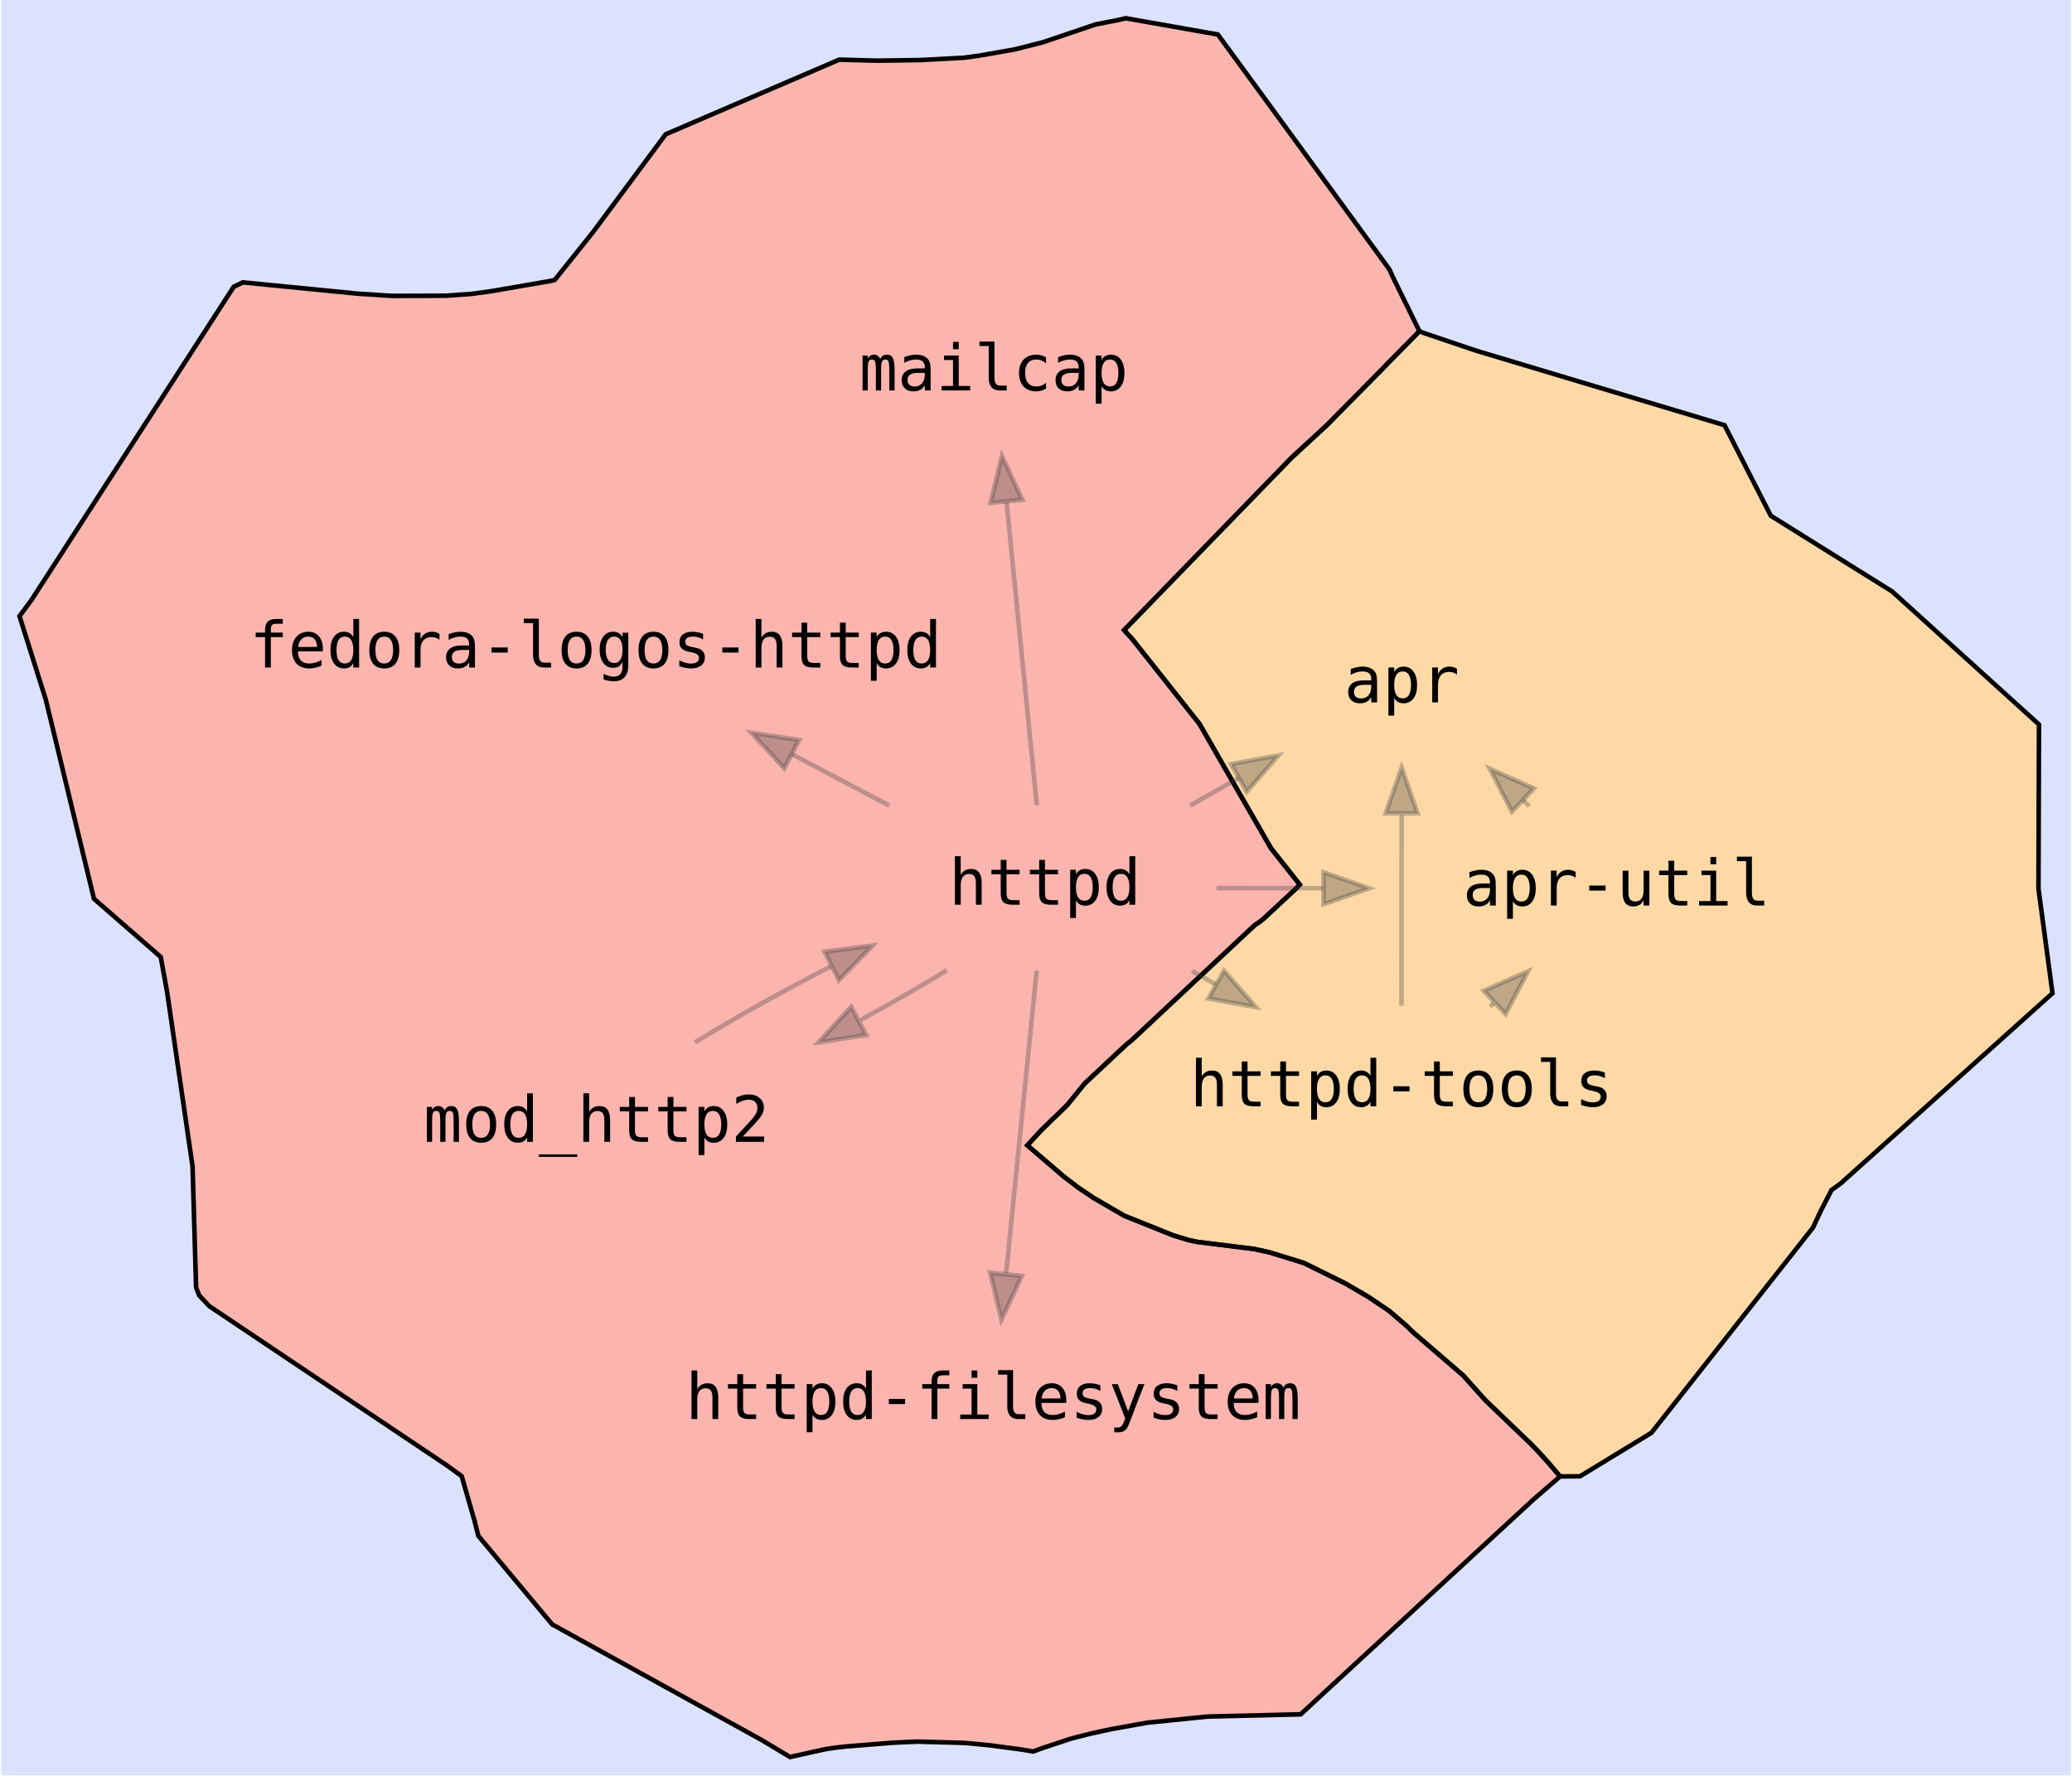
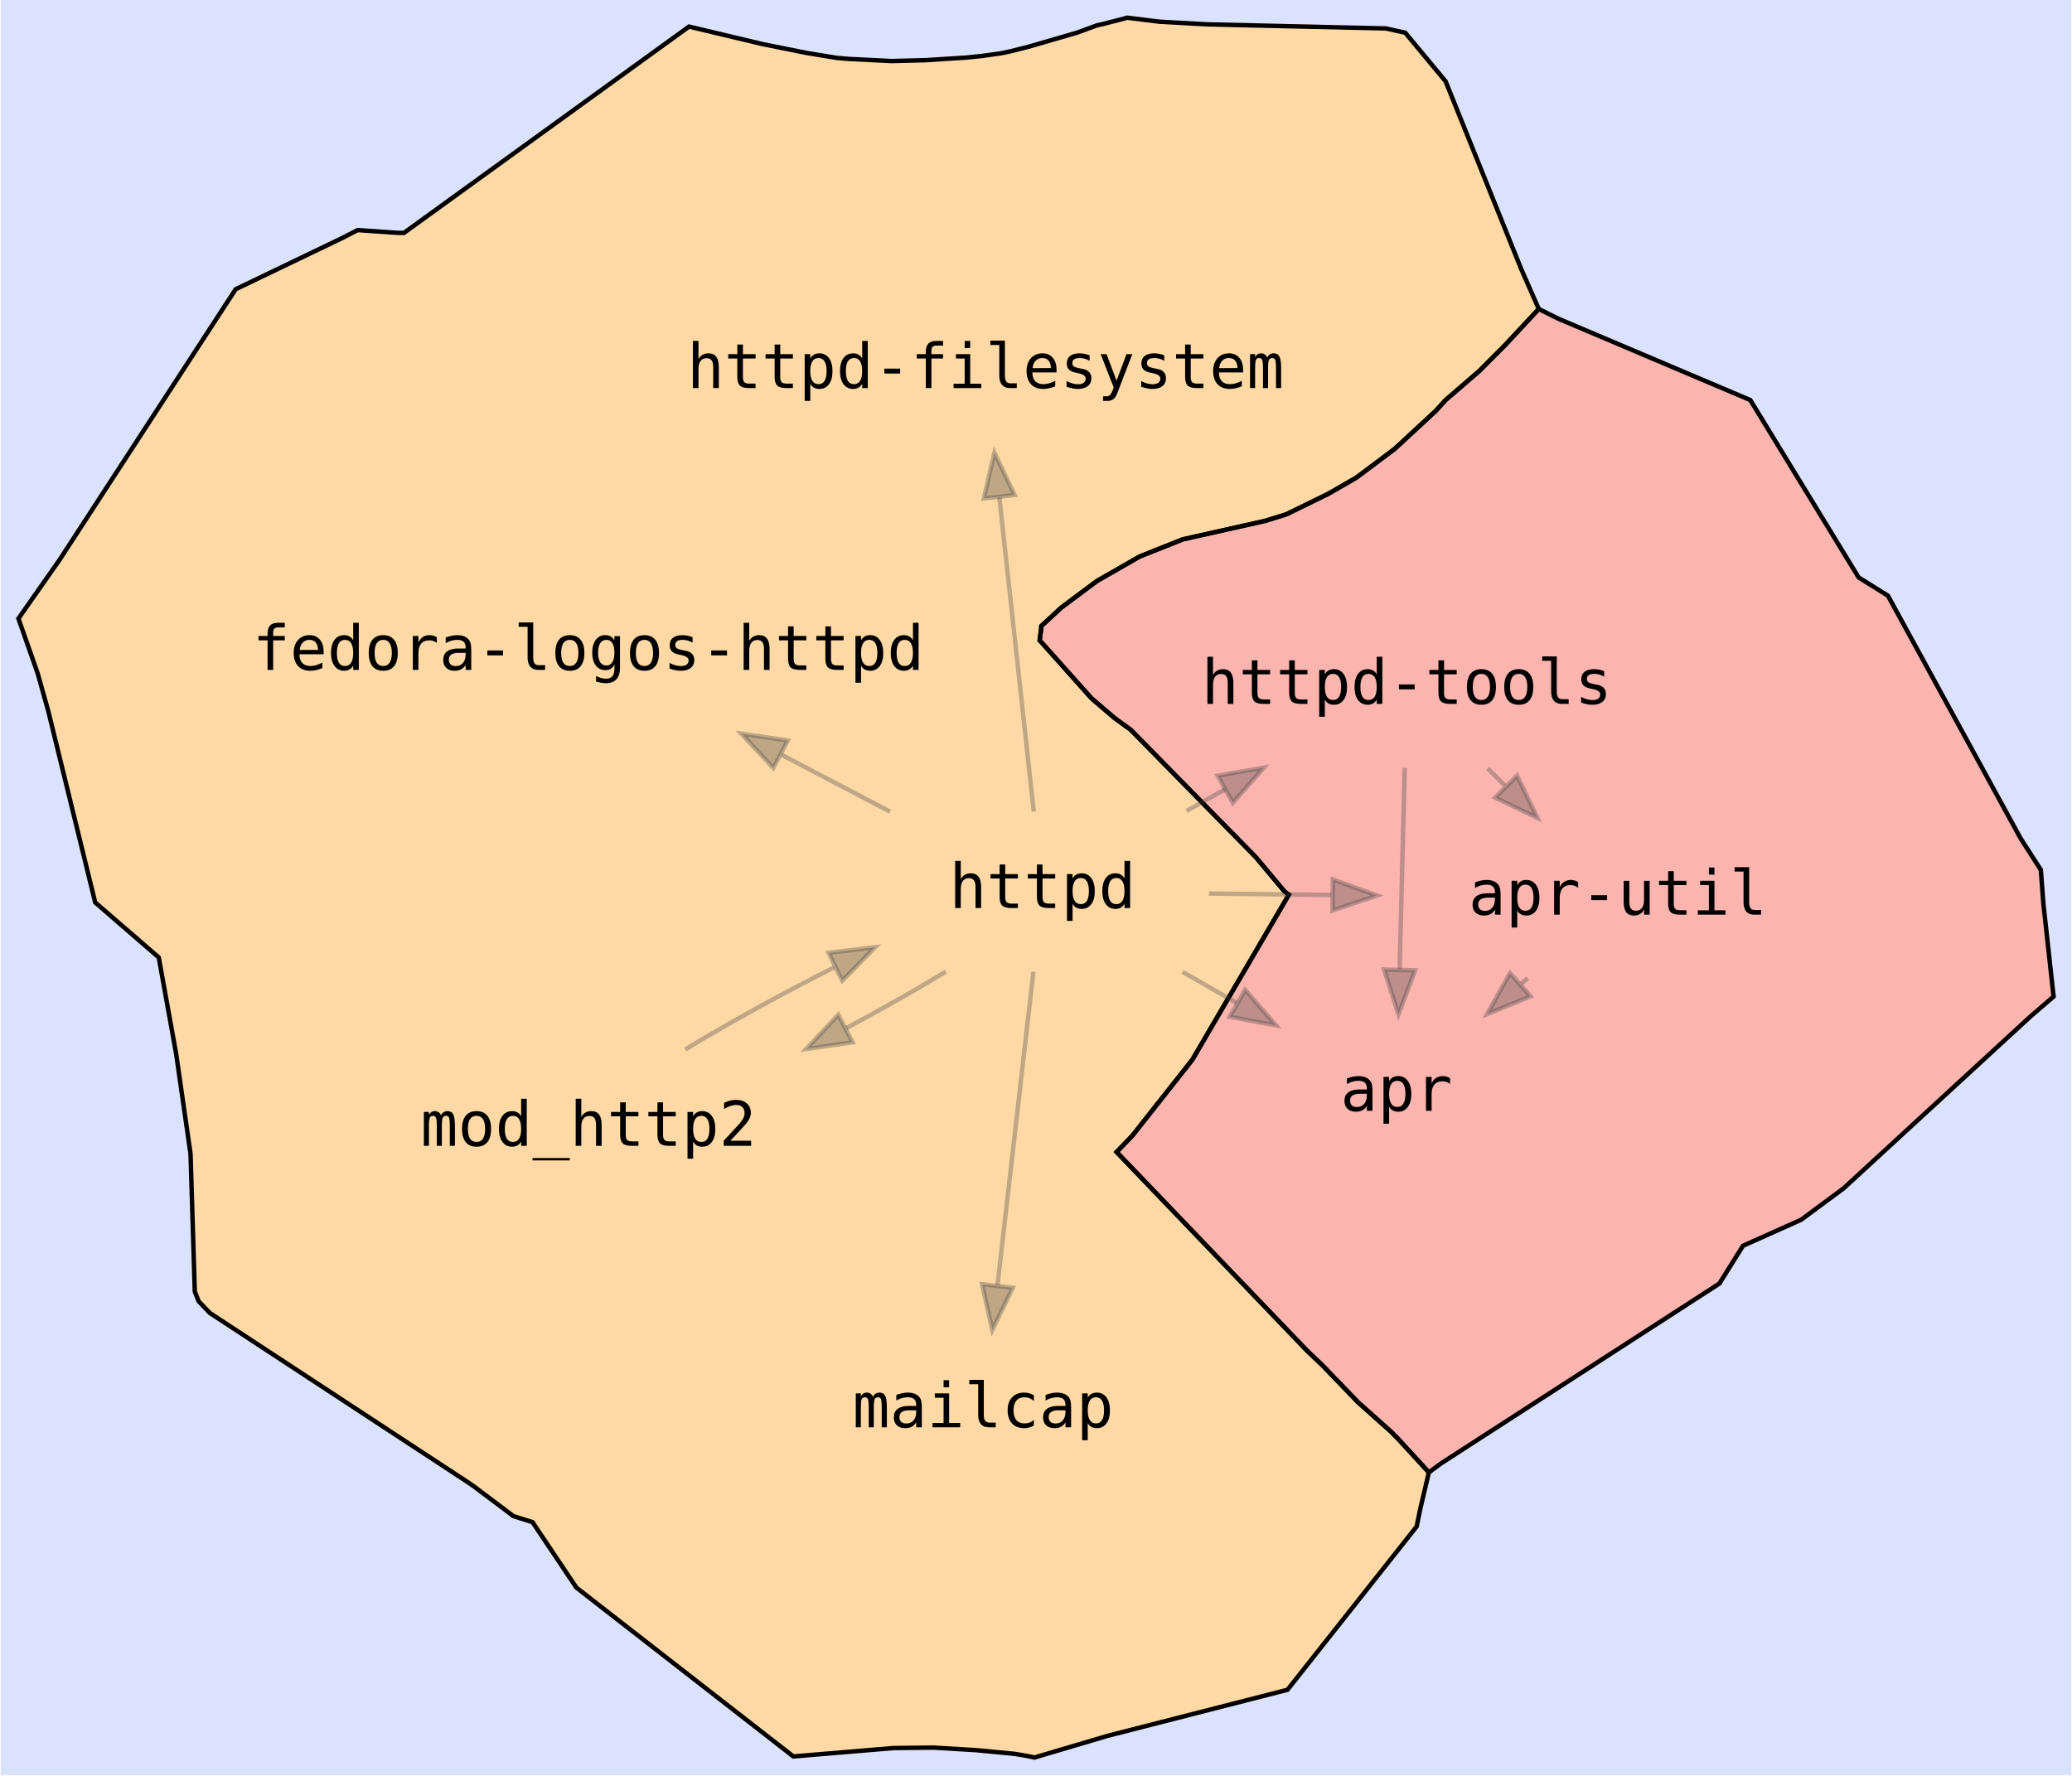
- <svg xmlns="http://www.w3.org/2000/svg" width="454pt" height="389pt" viewBox="0.00 0.00 453.56 389.10">
-   <g id="graph0" class="graph" transform="scale(1 1) rotate(0) translate(23.0566 325.3285)">
-     <polygon fill="#dae2ff" stroke="transparent" points="-23.057,63.774 -23.057,-325.329 430.506,-325.329 430.506,63.774 -23.057,63.774" />
-     <polygon fill="#fbb4ae" stroke="#fbb4ae" points="-2.741,-128.333 -13.287,-171.94 -19.057,-190.278 -16.448,-193.798 27.89,-262.471 29.885,-263.438 55.054,-260.961 62.642,-260.471 74.38,-260.511 80.097,-260.918 84.605,-261.545 97.565,-263.791 98.262,-263.983 106.632,-274.448 122.559,-295.892 160.589,-312.253 168.816,-312.032 178.415,-312.163 187.924,-312.677 191.093,-313.103 192.125,-247.872 196.589,-247.872 196.589,-247.872 192.125,-247.872 191.093,-313.103 199.159,-314.515 205.285,-316.082 216.822,-319.982 221.878,-320.974 223.399,-321.329 243.583,-317.765 281.186,-266.279 281.961,-264.545 287.76,-252.726 280.428,-245.297 280.206,-245.036 280.179,-245.007 267.488,-232.156 259.715,-224.991 223.044,-187.227 223.819,-186.34 224.331,-185.811 224.93,-185.128 239.573,-166.63 255.238,-139.383 261.533,-131.443 260.718,-130.577 253.637,-123.997 252.554,-123.144 251.682,-122.568 224.601,-97.235 223.622,-96.477 214.356,-87.804 210.611,-83.171 207.748,-80.375 207.379,-80.053 204.764,-77.489 201.831,-74.289 209.848,-67.421 212.988,-65.026 216.393,-62.742 223.084,-58.853 233.771,-54.563 237.133,-53.531 238.969,-53.137 251.451,-51.582 254.886,-50.839 262.457,-48.499 271.59,-43.981 276.533,-41.093 281.109,-38.014 284.664,-34.966 286.54,-33.172 297.349,-23.855 302.204,-18.427 312.183,-8.857 313.455,-7.552 315.818,-4.961 318.588,-1.721 312.804,3.281 261.728,50.418 241.313,50.91 228.15,52.247 220.233,53.662 215.741,54.638 211.293,55.775 204.778,57.944 203.095,58.57 200.264,58.095 193.576,57.208 189.109,56.774 187.197,56.656 177.644,56.404 172.397,56.638 162.109,57.462 159.588,57.753 157.536,58.062 155.883,12.221 158.054,-17.816 162.367,-17.816 163.58,-18.13 166.789,-18.13 166.191,-58.63 176.055,-66.094 176.916,-66.921 181.31,-17.92 184.724,-17.92 185.13,-18.423 189.43,-21.608 193.854,-22.728 193.854,-22.728 189.43,-21.608 185.13,-18.423 184.724,-17.92 181.31,-17.92 176.916,-66.921 176.055,-66.094 166.191,-58.63 166.789,-18.13 163.58,-18.13 162.367,-17.816 158.054,-17.816 155.883,12.221 157.536,58.062 149.813,59.774 143.564,56.029 97.678,30.707 81.498,11.304 80.694,8.098 77.844,-1.793 74.464,-4.234 22.546,-39.036 20.318,-41.403 19.645,-43.145 18.867,-69.686 13.287,-107.945 80.293,-84.368 82.032,-82.114 84.243,-80.87 86.076,-78.876 89.41,-78.876 89.534,-78.907 93.018,-78.907 96.528,-120.377 98.765,-79.28 102.675,-82.25 107.534,-83.501 112.582,-82.221 115.798,-79.901 116.624,-78.864 115.907,-77.943 112.609,-75.493 112.609,-75.493 115.907,-77.943 116.624,-78.864 120.112,-78.864 120.112,-78.864 116.624,-78.864 115.798,-79.901 112.582,-82.221 107.534,-83.501 102.675,-82.25 98.765,-79.28 96.528,-120.377 93.018,-78.907 89.534,-78.907 89.41,-78.876 86.076,-78.876 84.243,-80.87 87.243,-130.859 87.171,-130.862 83.273,-182.472 84.723,-182.863 88.708,-182.863 89.099,-182.965 91.886,-182.965 97.729,-220.058 97.971,-182.56 98.207,-182.497 103.399,-186.729 106.582,-187.523 112.183,-186.008 116.7,-182.441 116.977,-182.512 120.787,-182.512 120.859,-182.53 122.893,-233.06 126.54,-182.832 129.594,-182.832 132.946,-213.785 136.104,-183.015 139.614,-183.015 141.4,-182.543 143.14,-182.543 144.961,-183.022 144.961,-183.022 143.14,-182.543 141.4,-182.543 139.614,-183.015 136.104,-183.015 132.946,-213.785 129.594,-182.832 126.54,-182.832 122.893,-233.06 120.859,-182.53 120.787,-182.512 116.977,-182.512 116.7,-182.441 112.183,-186.008 106.582,-187.523 103.399,-186.729 98.207,-182.497 97.971,-182.56 97.729,-220.058 91.886,-182.965 89.099,-182.965 88.708,-182.863 84.723,-182.863 83.273,-182.472 87.171,-130.862 87.243,-130.859 84.243,-80.87 82.032,-82.114 80.293,-84.368 13.287,-107.945 11.898,-115.574 -2.741,-128.333 -2.741,-128.333" />
-     <polygon fill="#fed9a6" stroke="#fed9a6" points="210.611,-83.171 207.748,-80.375 207.379,-80.053 204.764,-77.489 201.831,-74.289 209.848,-67.421 212.988,-65.026 216.393,-62.742 223.084,-58.853 233.771,-54.563 237.133,-53.531 238.969,-53.137 251.451,-51.582 254.886,-50.839 262.457,-48.499 271.59,-43.981 276.533,-41.093 281.109,-38.014 284.664,-34.966 286.54,-33.172 297.349,-23.855 297.397,-30.758 296.866,-43.151 292.193,-85.526 288.955,-83.117 284.187,-81.88 284.187,-81.88 288.955,-83.117 292.193,-85.526 296.866,-43.151 297.397,-30.758 297.349,-23.855 302.204,-18.427 312.183,-8.857 313.455,-7.552 315.818,-4.961 318.588,-1.721 322.952,-1.746 338.609,-11.286 374.016,-56.265 375.695,-59.868 378.078,-64.492 359.323,-82.425 352.395,-88.323 349.05,-92.078 341.059,-98.665 340.162,-99.574 335.888,-103.091 333.628,-104.536 330.351,-106.079 328.242,-126.204 323.869,-128.349 321.916,-130.219 324.577,-132.96 328.48,-134.915 328.48,-134.915 324.577,-132.96 321.916,-130.219 323.869,-128.349 328.242,-126.204 330.351,-106.079 333.628,-104.536 335.888,-103.091 340.162,-99.574 341.059,-98.665 349.05,-92.078 352.395,-88.323 359.323,-82.425 355.512,-123.307 355.512,-123.307 359.323,-82.425 378.078,-64.492 380.133,-65.978 426.506,-107.631 423.431,-130.55 423.546,-166.533 391.362,-195.688 364.77,-212.284 354.628,-232.131 300.033,-248.512 288.527,-252.408 287.76,-252.726 280.428,-245.297 280.206,-245.036 280.179,-245.007 267.488,-232.156 259.715,-224.991 223.044,-187.227 223.819,-186.34 224.331,-185.811 224.93,-185.128 239.573,-166.63 255.238,-139.383 261.533,-131.443 260.718,-130.577 253.637,-123.997 252.554,-123.144 251.682,-122.568 224.601,-97.235 223.622,-96.477 214.356,-87.804 210.611,-83.171 210.611,-83.171" />
-     <polyline fill="none" stroke="#000000" points="207.748,-80.375 210.611,-83.171 214.356,-87.804 223.622,-96.477 224.601,-97.235 251.682,-122.568 252.554,-123.144 253.637,-123.997 260.718,-130.577 261.533,-131.443 255.238,-139.383 239.573,-166.63 224.93,-185.128 224.331,-185.811 223.819,-186.34 223.044,-187.227 259.715,-224.991 267.488,-232.156 280.179,-245.007 280.206,-245.036 280.428,-245.297 287.76,-252.726 281.961,-264.545 281.186,-266.279 243.583,-317.765 223.399,-321.329 221.878,-320.974 216.822,-319.982 205.285,-316.082 199.159,-314.515 191.093,-313.103 187.924,-312.677 178.415,-312.163 168.816,-312.032 160.589,-312.253 122.559,-295.892 106.632,-274.448 98.262,-263.983 97.565,-263.791 84.605,-261.545 80.097,-260.918 74.38,-260.511 62.642,-260.471 55.054,-260.961 29.885,-263.438 27.89,-262.471 -16.448,-193.798 -19.057,-190.278 -13.287,-171.94 -2.741,-128.333 11.898,-115.574 13.287,-107.945 18.867,-69.686 19.645,-43.145 20.318,-41.403 22.546,-39.036 74.464,-4.234 77.844,-1.793 80.694,8.098 81.498,11.304 97.678,30.707 143.564,56.029 149.813,59.774 157.536,58.062 159.588,57.753 162.109,57.462 172.397,56.638 177.644,56.404 187.197,56.656 189.109,56.774 193.576,57.208 200.264,58.095 203.095,58.57 204.778,57.944 211.293,55.775 215.741,54.638 220.233,53.662 228.15,52.247 241.313,50.91 261.728,50.418 312.804,3.281 318.588,-1.721 315.818,-4.961 313.455,-7.552 312.183,-8.857 302.204,-18.427 297.349,-23.855 286.54,-33.172 284.664,-34.966 281.109,-38.014 276.533,-41.093 271.59,-43.981 262.457,-48.499 254.886,-50.839 251.451,-51.582 238.969,-53.137 237.133,-53.531 233.771,-54.563 223.084,-58.853 216.393,-62.742 212.988,-65.026 209.848,-67.421 201.831,-74.289 204.764,-77.489 207.379,-80.053 207.748,-80.375 " />
-     <polyline fill="none" stroke="#000000" points="280.179,-245.007 267.488,-232.156 259.715,-224.991 223.044,-187.227 223.819,-186.34 224.331,-185.811 224.93,-185.128 239.573,-166.63 255.238,-139.383 261.533,-131.443 260.718,-130.577 253.637,-123.997 252.554,-123.144 251.682,-122.568 224.601,-97.235 223.622,-96.477 214.356,-87.804 210.611,-83.171 207.748,-80.375 207.379,-80.053 204.764,-77.489 201.831,-74.289 209.848,-67.421 212.988,-65.026 216.393,-62.742 223.084,-58.853 233.771,-54.563 237.133,-53.531 238.969,-53.137 251.451,-51.582 254.886,-50.839 262.457,-48.499 271.59,-43.981 276.533,-41.093 281.109,-38.014 284.664,-34.966 286.54,-33.172 297.349,-23.855 302.204,-18.427 312.183,-8.857 313.455,-7.552 315.818,-4.961 318.588,-1.721 322.952,-1.746 338.609,-11.286 374.016,-56.265 375.695,-59.868 378.078,-64.492 380.133,-65.978 426.506,-107.631 423.431,-130.55 423.546,-166.533 391.362,-195.688 364.77,-212.284 354.628,-232.131 300.033,-248.512 288.527,-252.408 287.76,-252.726 280.428,-245.297 280.206,-245.036 280.179,-245.007 " />
+ <svg xmlns="http://www.w3.org/2000/svg" width="468pt" height="401pt" viewBox="0.00 0.00 467.67 401.00">
+   <g id="graph0" class="graph" transform="scale(1 1) rotate(0) translate(25.5125 336.705)">
+     <polygon fill="#dae2ff" stroke="transparent" points="-25.512,64.293 -25.512,-336.705 442.159,-336.705 442.159,64.293 -25.512,64.293" />
+     <polygon fill="#fbb4ae" stroke="#fbb4ae" points="264.887,-220.538 260.069,-219.042 241.453,-214.868 231.722,-210.987 222.083,-205.463 214.037,-199.458 209.522,-195.288 209.506,-194.815 209.151,-192.074 220.9,-178.92 226.135,-174.459 229.739,-171.844 257.994,-143.056 264.486,-135.3 265.432,-134.613 243.648,-97.349 230.125,-80.217 226.53,-76.485 269.513,-31.636 273.022,-28.298 281.047,-19.971 288.568,-13.257 290.247,-11.543 297.058,-4.118 299.865,-6.183 362.666,-46.762 368.013,-55.306 381.161,-61.193 390.762,-68.304 433.089,-107.239 438.159,-111.593 435.853,-132.647 435.276,-140.229 430.707,-147.339 400.744,-202.149 394.134,-206.263 369.658,-246.34 326.169,-264.771 323.047,-206.386 318.529,-183.591 318.529,-183.591 323.047,-206.386 326.169,-264.771 321.879,-266.914 314.254,-258.73 308.419,-252.882 308.323,-203.756 308.323,-203.756 308.419,-252.882 300.825,-246.328 298.616,-243.893 289.373,-235.333 280.67,-228.807 280.543,-203.444 284.103,-182.699 286.574,-184.547 292.761,-186.213 295.787,-185.465 301.244,-181.001 297.274,-178.039 291.896,-176.632 292.96,-151.116 287.581,-146.928 282.136,-141.829 307.126,-138.899 317.293,-133.825 307.385,-128.731 285.416,-126.155 289.032,-122.33 293.441,-118.471 293.441,-118.471 289.032,-122.33 285.416,-126.155 307.385,-128.731 317.293,-133.825 307.126,-138.899 282.136,-141.829 287.581,-146.928 292.96,-151.116 291.896,-176.632 297.274,-178.039 301.244,-181.001 295.787,-185.465 292.761,-186.213 286.574,-184.547 284.103,-182.699 280.543,-203.444 280.67,-228.807 274.309,-225.146 264.887,-220.538 264.887,-220.538" />
+     <polygon fill="#fed9a6" stroke="#fed9a6" points="81.461,-.876 80.208,-1.757 21.715,-40.129 19.189,-42.771 18.319,-44.992 17.374,-75.669 17.334,-76.257 14.11,-98.66 80.218,-87.852 82.535,-85.366 83.771,-84.858 87.385,-81.425 88.188,-81.425 89.834,-81.85 92.765,-81.85 97.012,-127.052 98.404,-81.957 102.128,-84.783 107.869,-86.314 111.483,-85.423 116.016,-81.968 116.385,-81.49 112.313,-78.38 112.313,-78.38 116.385,-81.49 116.016,-81.968 111.483,-85.423 107.869,-86.314 104.517,-108.371 103.839,-135.113 109.052,-135.382 109.304,-156.871 106.86,-184.236 112.556,-185.728 115.717,-188.074 119.064,-155.862 119.207,-135.367 127.812,-135.329 125.501,-188.841 126.443,-189.084 129.91,-189.084 132.376,-223.533 136.238,-189.029 139.334,-189.029 139.334,-189.029 136.238,-189.029 132.376,-223.533 129.91,-189.084 126.443,-189.084 125.501,-188.841 127.812,-135.329 119.207,-135.367 119.064,-155.862 115.717,-188.074 112.556,-185.728 106.86,-184.236 109.304,-156.871 109.052,-135.382 103.839,-135.113 104.517,-108.371 107.869,-86.314 102.128,-84.783 98.404,-81.957 97.012,-127.052 92.765,-81.85 89.834,-81.85 88.188,-81.425 87.385,-81.425 83.771,-84.858 82.535,-85.366 80.218,-87.852 14.11,-98.66 10.181,-120.434 -4.173,-132.855 -14.766,-176.055 -17.162,-184.595 -21.512,-196.99 -12.223,-210.246 27.546,-271.367 51.709,-282.983 55.105,-284.733 63.944,-284.116 65.555,-284.091 129.952,-330.7 146.41,-326.776 156.623,-324.721 163.273,-323.636 165.962,-323.4 175.731,-322.914 183.389,-323.113 192.644,-323.704 195.895,-324.034 199.995,-324.603 200.847,-324.753 202.681,-325.146 206.547,-326.12 217.565,-329.321 222.107,-330.984 223.468,-331.286 228.253,-332.516 228.898,-332.705 236.209,-331.808 246.877,-331.207 287.376,-330.279 291.725,-329.309 300.839,-318.341 317.926,-275.909 321.879,-266.914 314.254,-258.73 308.419,-252.882 300.825,-246.328 298.616,-243.893 289.373,-235.333 280.67,-228.807 274.309,-225.146 264.887,-220.538 260.069,-219.042 241.453,-214.868 231.722,-210.987 222.083,-205.463 214.037,-199.458 209.522,-195.288 209.506,-194.815 209.151,-192.074 220.9,-178.92 226.135,-174.459 229.739,-171.844 257.994,-143.056 264.486,-135.3 265.432,-134.613 243.648,-97.349 230.125,-80.217 226.53,-76.485 222.325,-76.834 222.554,-83.85 226.443,-128.116 226.443,-128.116 222.554,-83.85 222.325,-76.834 226.53,-76.485 269.513,-31.636 273.022,-28.298 281.047,-19.971 288.568,-13.257 290.247,-11.543 297.058,-4.118 295.117,4.118 294.306,8.098 265.126,44.989 224.464,55.4 208.676,60.079 208.036,60.293 205.968,59.872 203.542,59.466 194.79,58.627 185.09,58.046 176.088,58.155 153.519,60.047 104.505,21.902 94.6,7.12 101.794,-1.576 104.366,-4.49 174.602,-11.5 176.944,-14.399 165.804,-17.837 177.115,-21.948 178.677,-21.309 185.01,-64.059 184.192,-18.045 187.696,-18.045 189.019,-19.513 189.019,-19.513 187.696,-18.045 184.192,-18.045 185.01,-64.059 178.677,-21.309 177.115,-21.948 165.804,-17.837 176.944,-14.399 174.602,-11.5 104.366,-4.49 101.794,-1.576 94.6,7.12 90.238,5.745 89.967,5.515 81.461,-.876 81.461,-.876" />
+     <polyline fill="none" stroke="#000000" points="299.865,-6.183 297.058,-4.118 290.247,-11.543 288.568,-13.257 281.047,-19.971 273.022,-28.298 269.513,-31.636 226.53,-76.485 230.125,-80.217 243.648,-97.349 265.432,-134.613 264.486,-135.3 257.994,-143.056 229.739,-171.844 226.135,-174.459 220.9,-178.92 209.151,-192.074 209.506,-194.815 209.522,-195.288 214.037,-199.458 222.083,-205.463 231.722,-210.987 241.453,-214.868 260.069,-219.042 264.887,-220.538 274.309,-225.146 280.67,-228.807 289.373,-235.333 298.616,-243.893 300.825,-246.328 308.419,-252.882 314.254,-258.73 321.879,-266.914 326.169,-264.771 369.658,-246.34 394.134,-206.263 400.744,-202.149 430.707,-147.339 435.276,-140.229 435.853,-132.647 438.159,-111.593 433.089,-107.239 390.762,-68.304 381.161,-61.193 368.013,-55.306 362.666,-46.762 299.865,-6.183 " />
+     <polyline fill="none" stroke="#000000" points="220.9,-178.92 226.135,-174.459 229.739,-171.844 257.994,-143.056 264.486,-135.3 265.432,-134.613 243.648,-97.349 230.125,-80.217 226.53,-76.485 269.513,-31.636 273.022,-28.298 281.047,-19.971 288.568,-13.257 290.247,-11.543 297.058,-4.118 295.117,4.118 294.306,8.098 265.126,44.989 224.464,55.4 208.676,60.079 208.036,60.293 205.968,59.872 203.542,59.466 194.79,58.627 185.09,58.046 176.088,58.155 153.519,60.047 104.505,21.902 94.6,7.12 90.238,5.745 89.967,5.515 81.461,-.876 80.208,-1.757 21.715,-40.129 19.189,-42.771 18.319,-44.992 17.374,-75.669 17.334,-76.257 14.11,-98.66 10.181,-120.434 -4.173,-132.855 -14.766,-176.055 -17.162,-184.595 -21.512,-196.99 -12.223,-210.246 27.546,-271.367 51.709,-282.983 55.105,-284.733 63.944,-284.116 65.555,-284.091 129.952,-330.7 146.41,-326.776 156.623,-324.721 163.273,-323.636 165.962,-323.4 175.731,-322.914 183.389,-323.113 192.644,-323.704 195.895,-324.034 199.995,-324.603 200.847,-324.753 202.681,-325.146 206.547,-326.12 217.565,-329.321 222.107,-330.984 223.468,-331.286 228.253,-332.516 228.898,-332.705 236.209,-331.808 246.877,-331.207 287.376,-330.279 291.725,-329.309 300.839,-318.341 317.926,-275.909 321.879,-266.914 314.254,-258.73 308.419,-252.882 300.825,-246.328 298.616,-243.893 289.373,-235.333 280.67,-228.807 274.309,-225.146 264.887,-220.538 260.069,-219.042 241.453,-214.868 231.722,-210.987 222.083,-205.463 214.037,-199.458 209.522,-195.288 209.506,-194.815 209.151,-192.074 220.9,-178.92 " />
    <g id="edge1" class="edge">
-       <path fill="none" stroke="#444444" stroke-opacity="0.333" d="M237.499,-148.769C241.013,-150.762 244.608,-152.802 248.166,-154.82" />
-       <polygon fill="#444444" fill-opacity="0.333" stroke="#444444" stroke-opacity="0.333" points="246.44,-157.865 256.865,-159.755 249.894,-151.777 246.44,-157.865" />
+       <path fill="none" stroke="#444444" stroke-opacity="0.333" d="M319.399,-115.777C318.926,-115.358 318.45,-114.937 317.973,-114.514" />
+       <polygon fill="#444444" fill-opacity="0.333" stroke="#444444" stroke-opacity="0.333" points="320.021,-111.652 310.215,-107.64 315.379,-116.892 320.021,-111.652" />
    </g>
    <g id="edge2" class="edge">
-       <path fill="none" stroke="#444444" stroke-opacity="0.333" d="M243.285,-130.676C250.683,-130.665 258.64,-130.654 266.634,-130.642" />
-       <polygon fill="#444444" fill-opacity="0.333" stroke="#444444" stroke-opacity="0.333" points="266.744,-134.142 276.739,-130.628 266.734,-127.142 266.744,-134.142" />
+       <path fill="none" stroke="#444444" stroke-opacity="0.333" d="M247.391,-134.866C256.087,-134.766 265.585,-134.656 275.074,-134.547" />
+       <polygon fill="#444444" fill-opacity="0.333" stroke="#444444" stroke-opacity="0.333" points="275.37,-138.043 285.329,-134.428 275.289,-131.044 275.37,-138.043" />
    </g>
    <g id="edge3" class="edge">
-       <path fill="none" stroke="#444444" stroke-opacity="0.333" d="M184.169,-112.654C178.432,-109.127 171.958,-105.404 165.262,-101.757" />
-       <polygon fill="#444444" fill-opacity="0.333" stroke="#444444" stroke-opacity="0.333" points="166.516,-98.46 156.043,-96.858 163.231,-104.641 166.516,-98.46" />
+       <path fill="none" stroke="#444444" stroke-opacity="0.333" d="M241.397,-117.195C245.432,-114.881 249.588,-112.5 253.687,-110.15" />
+       <polygon fill="#444444" fill-opacity="0.333" stroke="#444444" stroke-opacity="0.333" points="255.57,-113.105 262.505,-105.095 252.089,-107.032 255.57,-113.105" />
    </g>
    <g id="edge4" class="edge">
-       <path fill="none" stroke="#444444" stroke-opacity="0.333" d="M171.54,-148.768C164.666,-152.397 157.359,-156.255 150.23,-160.02" />
-       <polygon fill="#444444" fill-opacity="0.333" stroke="#444444" stroke-opacity="0.333" points="148.548,-156.95 141.34,-164.714 151.817,-163.14 148.548,-156.95" />
+       <path fill="none" stroke="#444444" stroke-opacity="0.333" d="M175.37,-153.361C167.505,-157.486 159.046,-161.922 150.853,-166.218" />
+       <polygon fill="#444444" fill-opacity="0.333" stroke="#444444" stroke-opacity="0.333" points="148.994,-163.241 141.763,-170.985 152.245,-169.44 148.994,-163.241" />
    </g>
    <g id="edge5" class="edge">
-       <path fill="none" stroke="#444444" stroke-opacity="0.333" d="M203.894,-148.84C202.108,-166.753 199.349,-194.425 197.275,-215.223" />
-       <polygon fill="#444444" fill-opacity="0.333" stroke="#444444" stroke-opacity="0.333" points="193.771,-215.087 196.261,-225.385 200.737,-215.781 193.771,-215.087" />
+       <path fill="none" stroke="#444444" stroke-opacity="0.333" d="M207.824,-153.394C205.749,-172.306 202.463,-202.245 200.04,-224.32" />
+       <polygon fill="#444444" fill-opacity="0.333" stroke="#444444" stroke-opacity="0.333" points="196.541,-224.12 198.929,-234.442 203.499,-224.883 196.541,-224.12" />
    </g>
    <g id="edge6" class="edge">
-       <path fill="none" stroke="#444444" stroke-opacity="0.333" d="M203.872,-112.618C202.063,-94.704 199.269,-67.029 197.17,-46.229" />
-       <polygon fill="#444444" fill-opacity="0.333" stroke="#444444" stroke-opacity="0.333" points="200.631,-45.665 196.144,-36.067 193.666,-46.368 200.631,-45.665" />
+       <path fill="none" stroke="#444444" stroke-opacity="0.333" d="M242.321,-153.524C245.196,-155.135 248.128,-156.779 251.06,-158.423" />
+       <polygon fill="#444444" fill-opacity="0.333" stroke="#444444" stroke-opacity="0.333" points="249.36,-161.482 259.795,-163.318 252.783,-155.376 249.36,-161.482" />
    </g>
    <g id="edge7" class="edge">
-       <path fill="none" stroke="#444444" stroke-opacity="0.333" d="M237.921,-112.505C239.655,-111.525 241.407,-110.534 243.163,-109.54" />
-       <polygon fill="#444444" fill-opacity="0.333" stroke="#444444" stroke-opacity="0.333" points="244.934,-112.56 251.915,-104.59 241.487,-106.467 244.934,-112.56" />
+       <path fill="none" stroke="#444444" stroke-opacity="0.333" d="M207.739,-117.229C205.575,-98.341 202.149,-68.44 199.623,-46.394" />
+       <polygon fill="#444444" fill-opacity="0.333" stroke="#444444" stroke-opacity="0.333" points="203.081,-45.821 198.465,-36.285 196.126,-46.618 203.081,-45.821" />
    </g>
    <g id="edge8" class="edge">
-       <path fill="none" stroke="#444444" stroke-opacity="0.333" d="M311.817,-148.662C311.371,-149.083 310.923,-149.507 310.474,-149.932" />
-       <polygon fill="#444444" fill-opacity="0.333" stroke="#444444" stroke-opacity="0.333" points="308.03,-147.426 303.169,-156.839 312.84,-152.512 308.03,-147.426" />
+       <path fill="none" stroke="#444444" stroke-opacity="0.333" d="M187.96,-117.242C181.222,-113.135 173.467,-108.744 165.483,-104.483" />
+       <polygon fill="#444444" fill-opacity="0.333" stroke="#444444" stroke-opacity="0.333" points="166.899,-101.274 156.414,-99.749 163.66,-107.479 166.899,-101.274" />
    </g>
    <g id="edge9" class="edge">
-       <path fill="none" stroke="#444444" stroke-opacity="0.333" d="M128.941,-96.836C137.773,-102.266 148.352,-108.16 158.797,-113.525" />
-       <polygon fill="#444444" fill-opacity="0.333" stroke="#444444" stroke-opacity="0.333" points="157.385,-116.732 167.894,-118.078 160.518,-110.472 157.385,-116.732" />
+       <path fill="none" stroke="#444444" stroke-opacity="0.333" d="M310.364,-163.139C311.628,-161.877 312.913,-160.593 314.206,-159.302" />
+       <polygon fill="#444444" fill-opacity="0.333" stroke="#444444" stroke-opacity="0.333" points="316.971,-161.487 321.574,-151.944 312.025,-156.534 316.971,-161.487" />
    </g>
    <g id="edge10" class="edge">
-       <path fill="none" stroke="#444444" stroke-opacity="0.333" d="M283.825,-104.894C283.834,-116.962 283.847,-133.001 283.858,-146.699" />
-       <polygon fill="#444444" fill-opacity="0.333" stroke="#444444" stroke-opacity="0.333" points="280.358,-147.066 283.866,-157.063 287.358,-147.06 280.358,-147.066" />
+       <path fill="none" stroke="#444444" stroke-opacity="0.333" d="M291.608,-163.25C291.278,-150.282 290.827,-132.585 290.45,-117.776" />
+       <polygon fill="#444444" fill-opacity="0.333" stroke="#444444" stroke-opacity="0.333" points="293.945,-117.52 290.191,-107.613 286.947,-117.699 293.945,-117.52" />
    </g>
    <g id="edge11" class="edge">
-       <path fill="none" stroke="#444444" stroke-opacity="0.333" d="M303.264,-104.701C303.521,-104.94 303.779,-105.18 304.037,-105.421" />
-       <polygon fill="#444444" fill-opacity="0.333" stroke="#444444" stroke-opacity="0.333" points="301.861,-108.178 311.561,-112.441 306.637,-103.06 301.861,-108.178" />
+       <path fill="none" stroke="#444444" stroke-opacity="0.333" d="M129.09,-99.637C138.937,-105.64 150.958,-112.248 162.688,-118.171" />
+       <polygon fill="#444444" fill-opacity="0.333" stroke="#444444" stroke-opacity="0.333" points="161.468,-121.472 171.985,-122.75 164.56,-115.192 161.468,-121.472" />
    </g>
    <g id="node1" class="node">
-       <text text-anchor="middle" x="205.7" y="-127.03" font-family="monospace" font-size="14.00" fill="#000000">httpd</text>
+       <text text-anchor="middle" x="339.74" y="-130.1" font-family="monospace" font-size="14.00" fill="#000000">apr-util</text>
    </g>
    <g id="node2" class="node">
-       <text text-anchor="middle" x="283.88" y="-171.38" font-family="monospace" font-size="14.00" fill="#000000">apr</text>
+       <text text-anchor="middle" x="289.73" y="-85.79" font-family="monospace" font-size="14.00" fill="#000000">apr</text>
    </g>
    <g id="node3" class="node">
-       <text text-anchor="middle" x="330.97" y="-126.85" font-family="monospace" font-size="14.00" fill="#000000">apr-util</text>
+       <text text-anchor="middle" x="209.81" y="-131.6" font-family="monospace" font-size="14.00" fill="#000000">httpd</text>
    </g>
    <g id="node4" class="node">
-       <text text-anchor="middle" x="107.41" y="-75.06" font-family="monospace" font-size="14.00" fill="#000000">mod_http2</text>
+       <text text-anchor="middle" x="107.24" y="-185.39" font-family="monospace" font-size="14.00" fill="#000000">fedora-logos-httpd</text>
    </g>
    <g id="node5" class="node">
-       <text text-anchor="middle" x="107.24" y="-179.02" font-family="monospace" font-size="14.00" fill="#000000">fedora-logos-httpd</text>
+       <text text-anchor="middle" x="196.92" y="-249.05" font-family="monospace" font-size="14.00" fill="#000000">httpd-filesystem</text>
    </g>
    <g id="node6" class="node">
-       <text text-anchor="middle" x="194.46" y="-239.75" font-family="monospace" font-size="14.00" fill="#000000">mailcap</text>
+       <text text-anchor="middle" x="292.07" y="-177.71" font-family="monospace" font-size="14.00" fill="#000000">httpd-tools</text>
    </g>
    <g id="node7" class="node">
-       <text text-anchor="middle" x="194.32" y="-14.3" font-family="monospace" font-size="14.00" fill="#000000">httpd-filesystem</text>
+       <text text-anchor="middle" x="196.37" y="-14.3" font-family="monospace" font-size="14.00" fill="#000000">mailcap</text>
    </g>
    <g id="node8" class="node">
-       <text text-anchor="middle" x="283.81" y="-82.85" font-family="monospace" font-size="14.00" fill="#000000">httpd-tools</text>
+       <text text-anchor="middle" x="107.24" y="-77.879" font-family="monospace" font-size="14.00" fill="#000000">mod_http2</text>
    </g>
  </g>
</svg>
